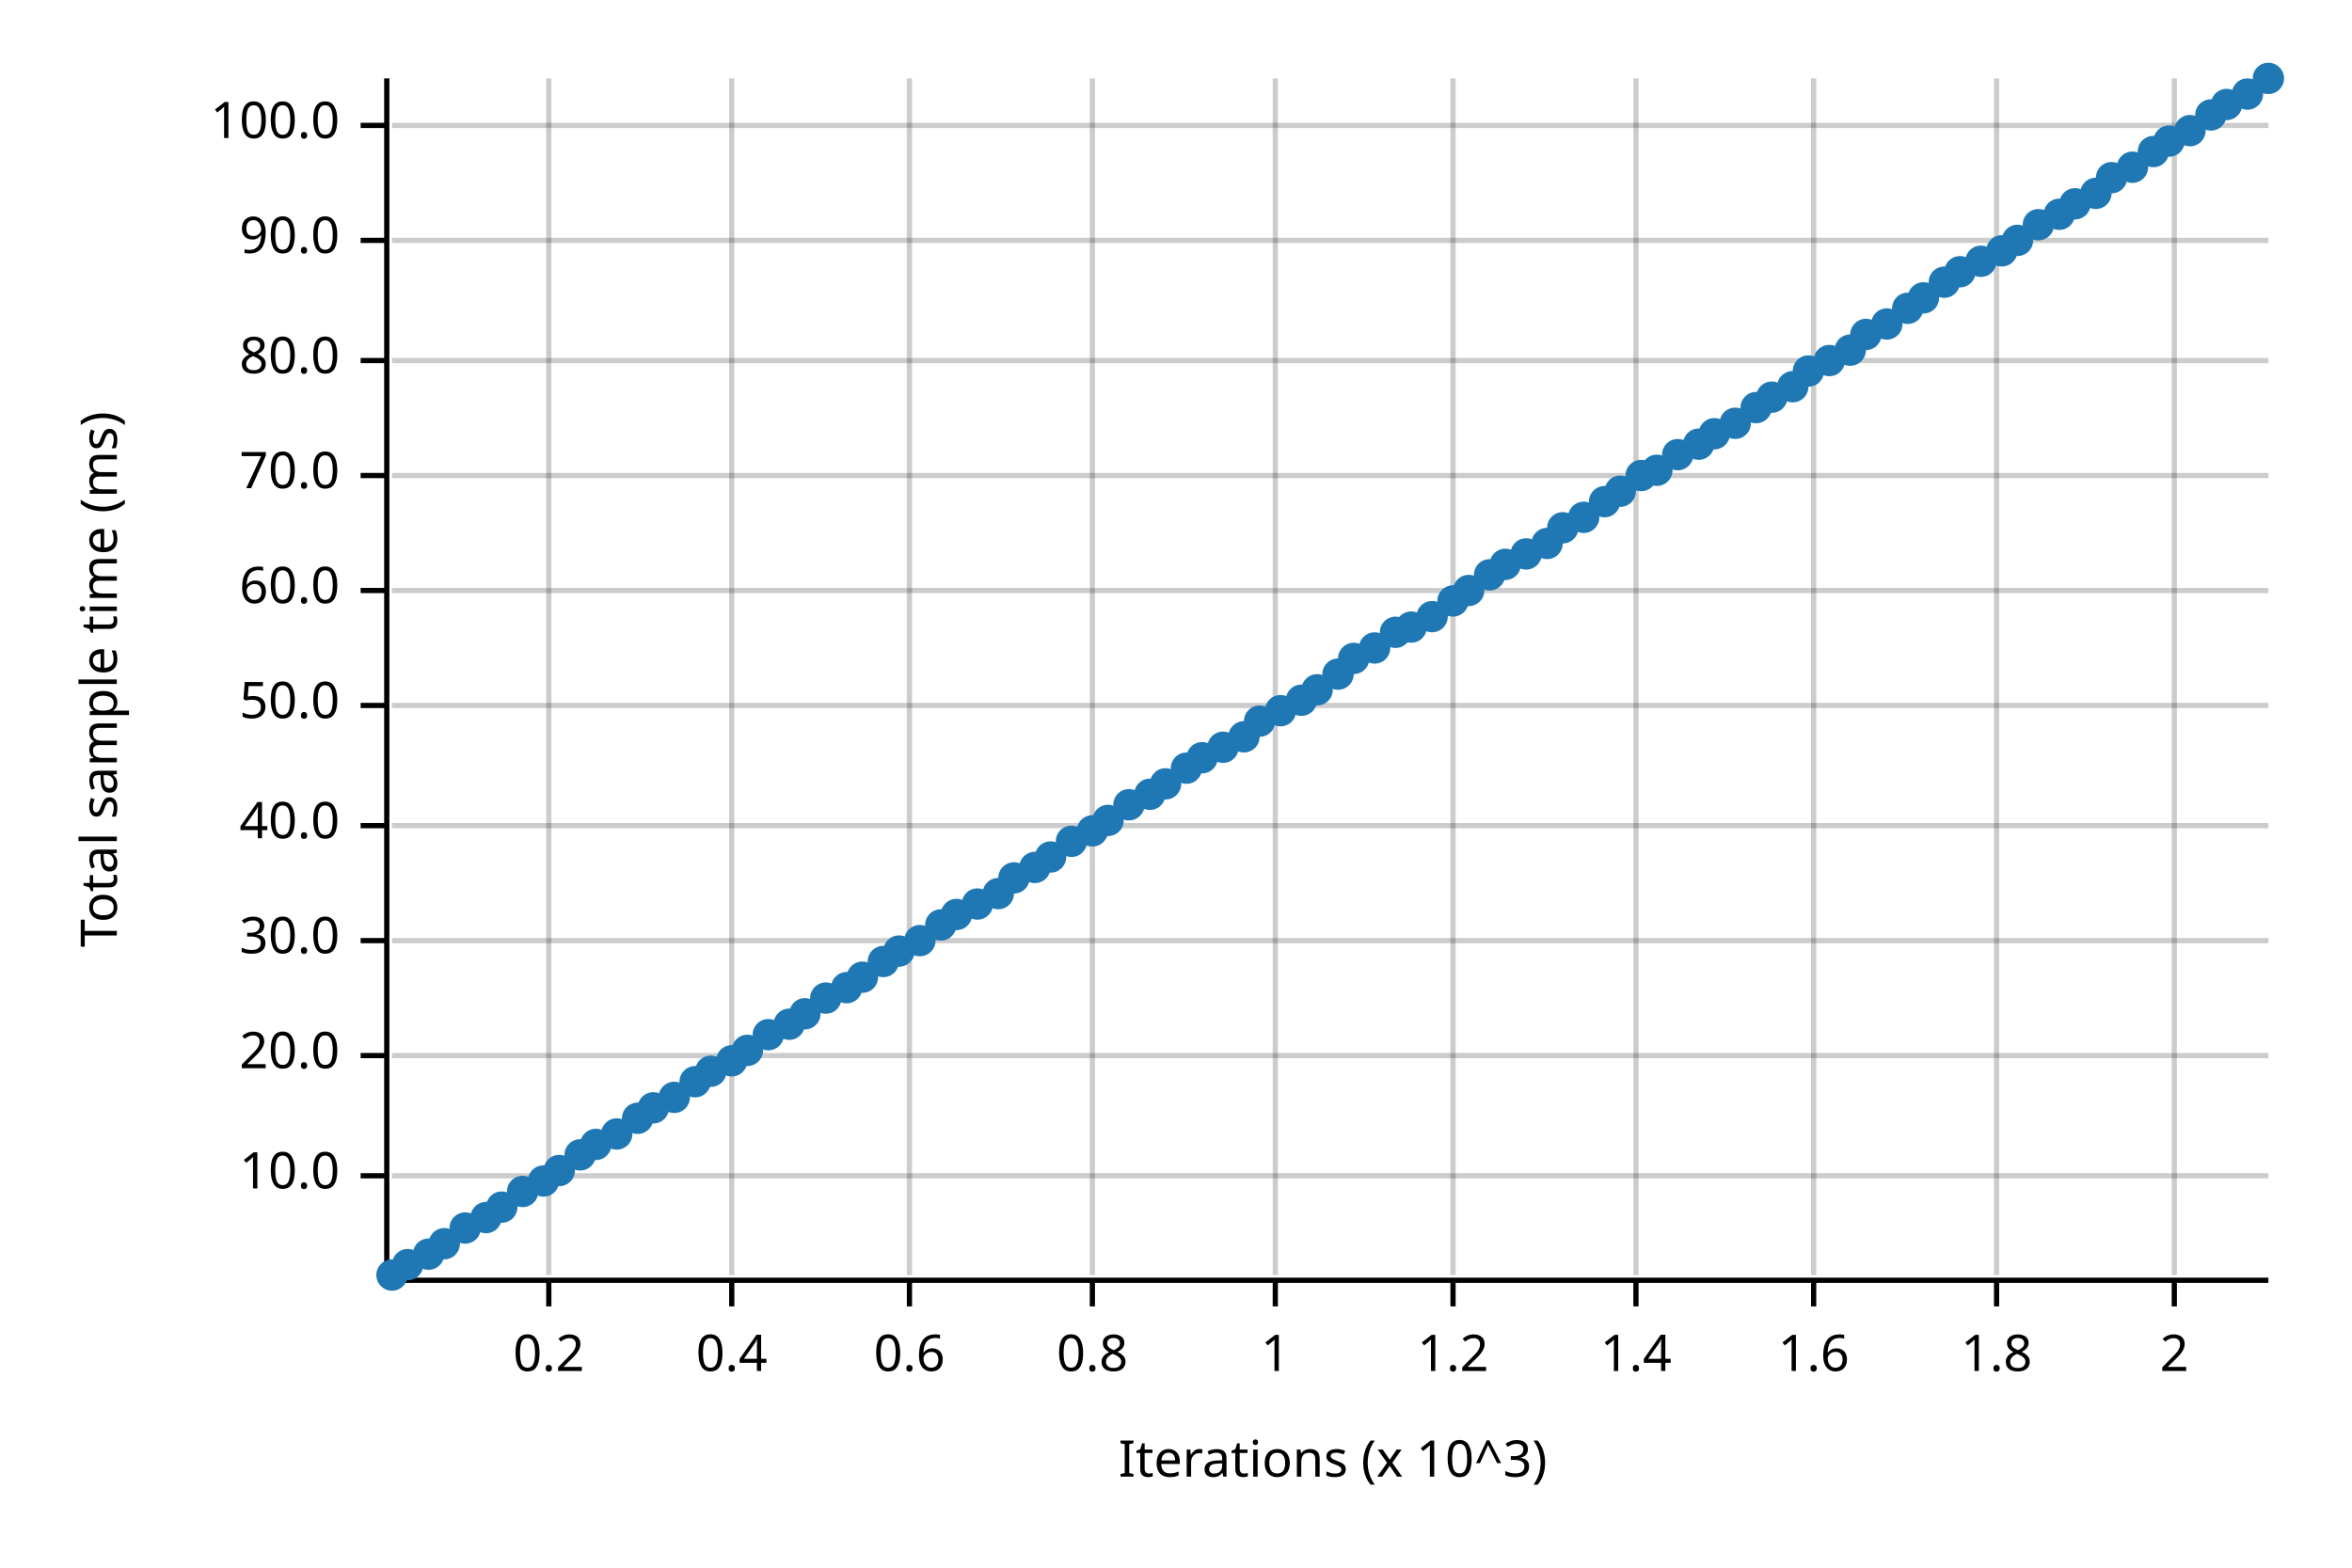
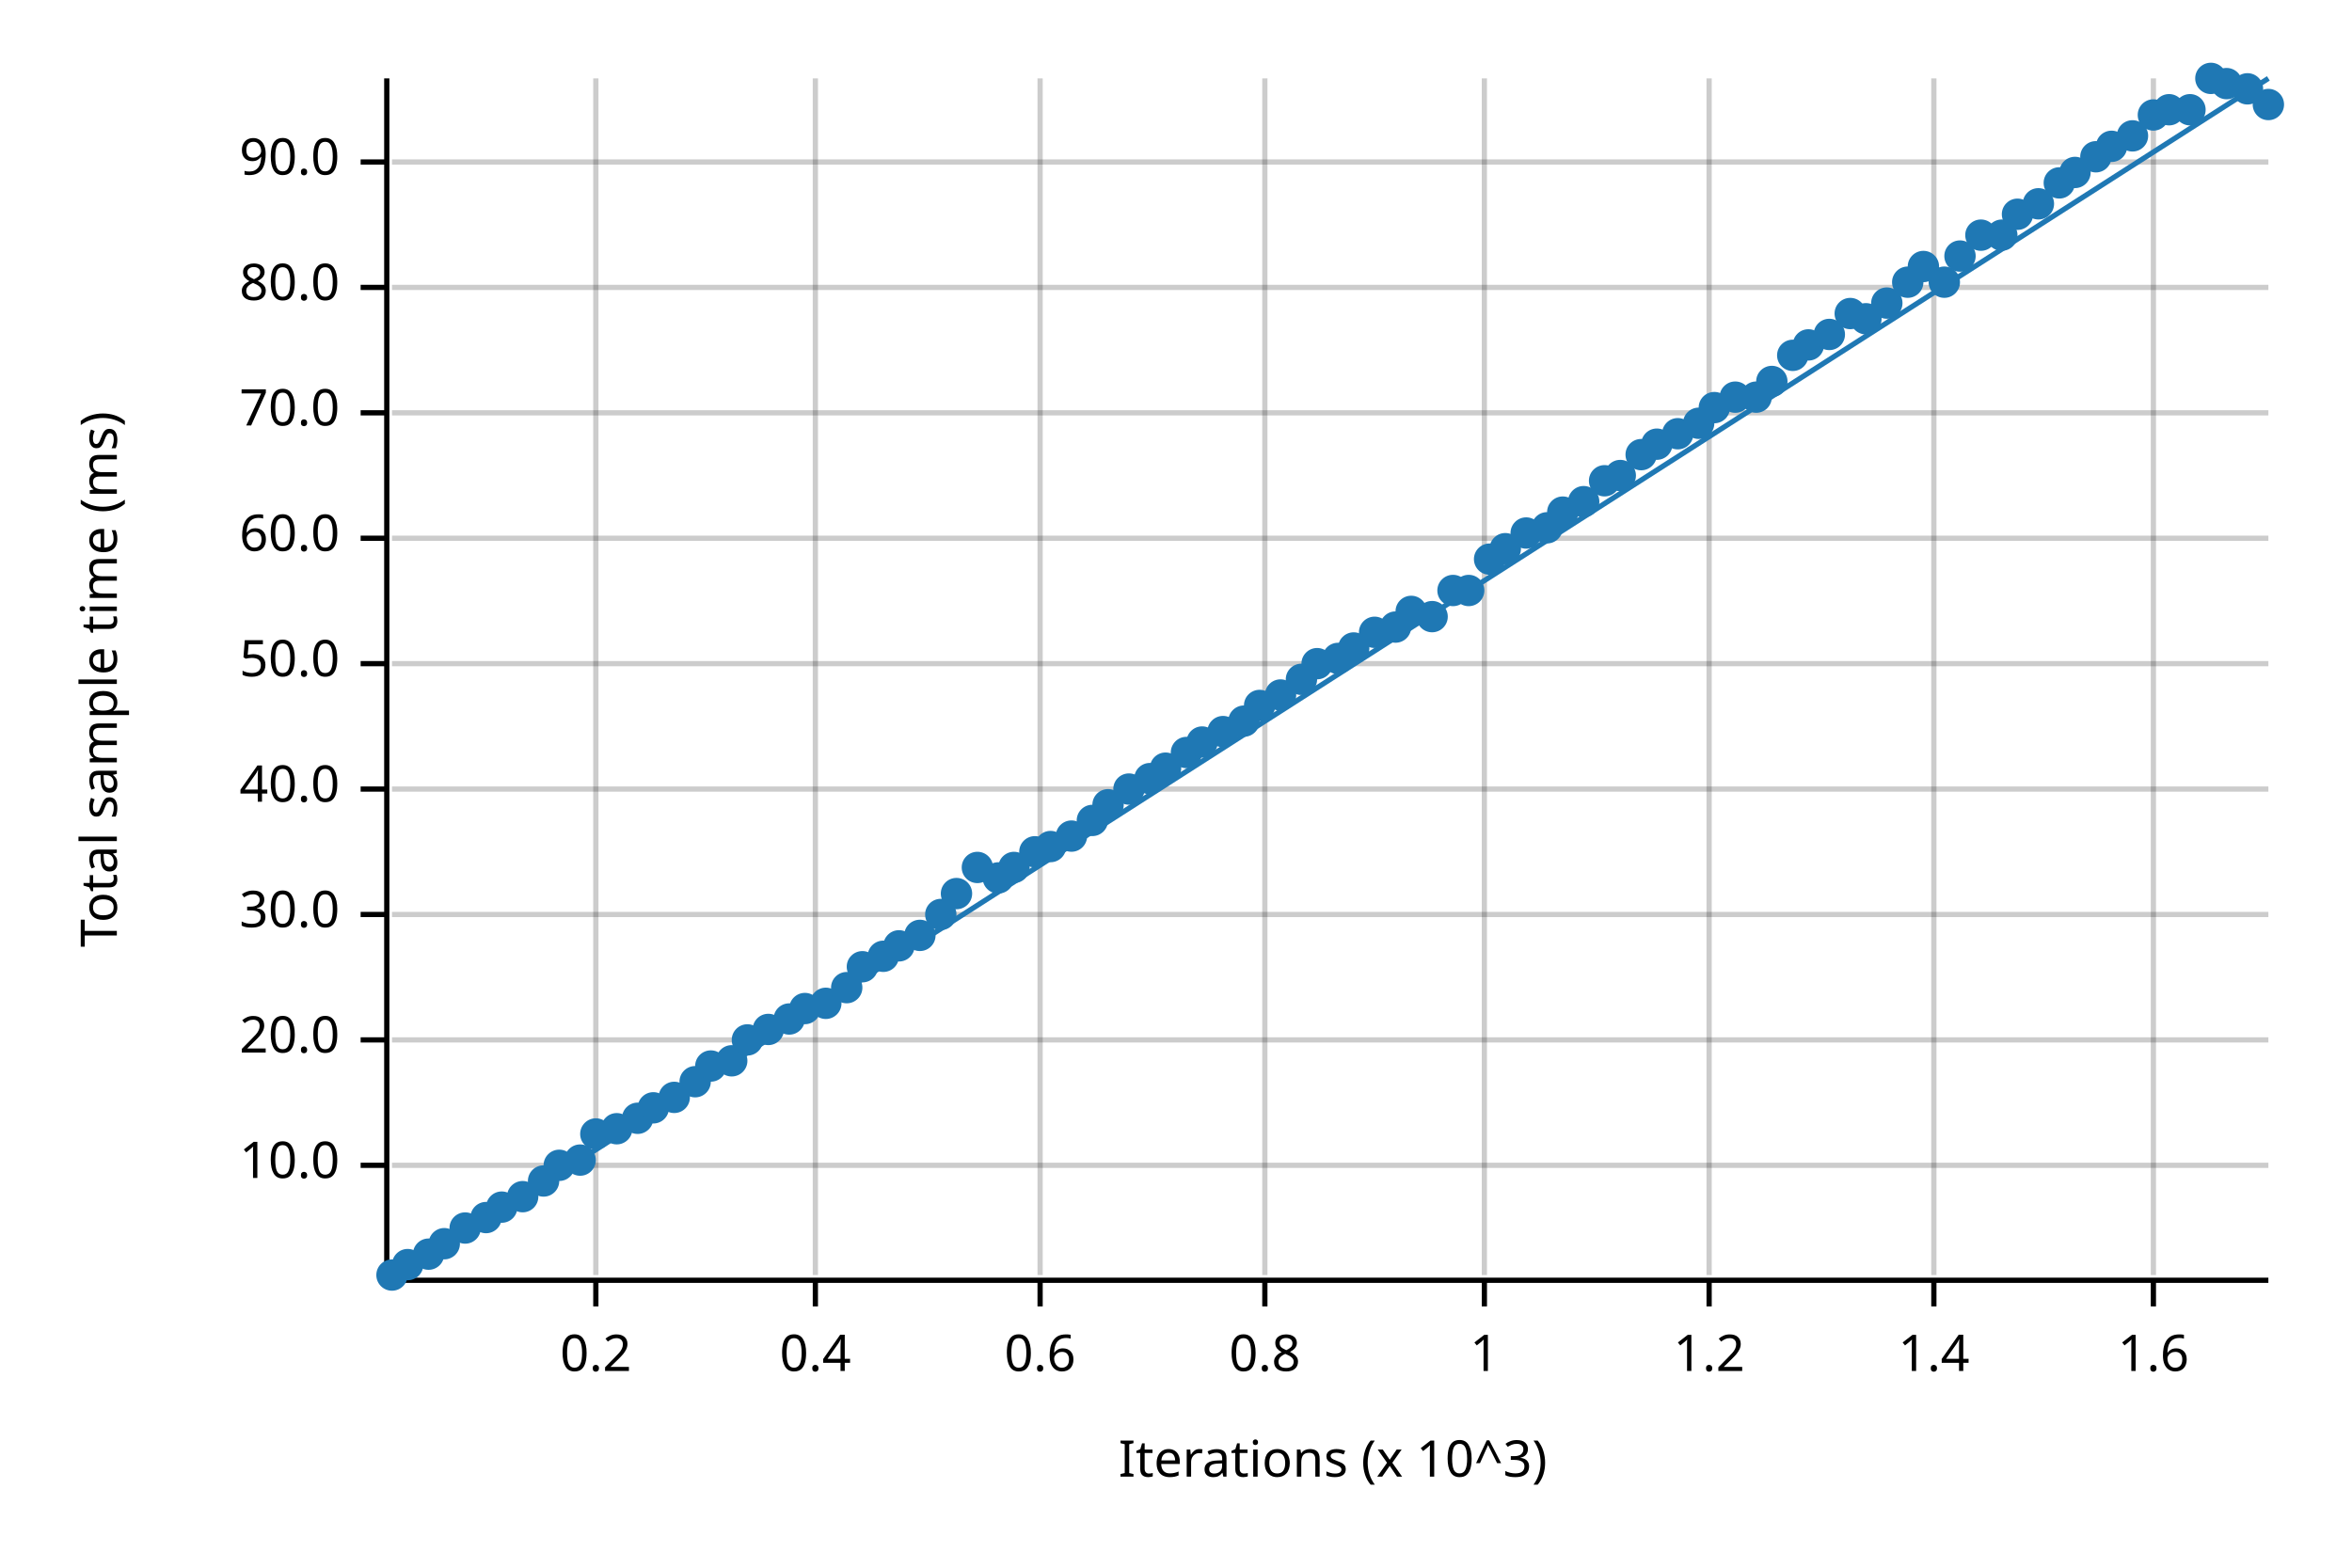
<svg xmlns="http://www.w3.org/2000/svg" width="450" height="300" viewBox="0 0 450 300">
  <text x="15" y="130" dy="0.76em" text-anchor="middle" font-family="sans-serif" font-size="9.677" opacity="1" fill="#000000" transform="rotate(270, 15, 130)">
Total sample time (ms)
</text>
  <text x="255" y="285" dy="-0.5ex" text-anchor="middle" font-family="sans-serif" font-size="9.677" opacity="1" fill="#000000">
Iterations (x 10^3)
</text>
-   <line opacity="0.2" stroke="#000000" stroke-width="1" x1="105" y1="244" x2="105" y2="15" />
-   <line opacity="0.2" stroke="#000000" stroke-width="1" x1="140" y1="244" x2="140" y2="15" />
-   <line opacity="0.2" stroke="#000000" stroke-width="1" x1="174" y1="244" x2="174" y2="15" />
-   <line opacity="0.2" stroke="#000000" stroke-width="1" x1="209" y1="244" x2="209" y2="15" />
-   <line opacity="0.2" stroke="#000000" stroke-width="1" x1="244" y1="244" x2="244" y2="15" />
-   <line opacity="0.2" stroke="#000000" stroke-width="1" x1="278" y1="244" x2="278" y2="15" />
-   <line opacity="0.2" stroke="#000000" stroke-width="1" x1="313" y1="244" x2="313" y2="15" />
-   <line opacity="0.2" stroke="#000000" stroke-width="1" x1="347" y1="244" x2="347" y2="15" />
-   <line opacity="0.2" stroke="#000000" stroke-width="1" x1="382" y1="244" x2="382" y2="15" />
-   <line opacity="0.2" stroke="#000000" stroke-width="1" x1="416" y1="244" x2="416" y2="15" />
-   <line opacity="0.2" stroke="#000000" stroke-width="1" x1="75" y1="225" x2="434" y2="225" />
-   <line opacity="0.2" stroke="#000000" stroke-width="1" x1="75" y1="202" x2="434" y2="202" />
-   <line opacity="0.2" stroke="#000000" stroke-width="1" x1="75" y1="180" x2="434" y2="180" />
-   <line opacity="0.2" stroke="#000000" stroke-width="1" x1="75" y1="158" x2="434" y2="158" />
-   <line opacity="0.2" stroke="#000000" stroke-width="1" x1="75" y1="135" x2="434" y2="135" />
-   <line opacity="0.2" stroke="#000000" stroke-width="1" x1="75" y1="113" x2="434" y2="113" />
-   <line opacity="0.2" stroke="#000000" stroke-width="1" x1="75" y1="91" x2="434" y2="91" />
-   <line opacity="0.2" stroke="#000000" stroke-width="1" x1="75" y1="69" x2="434" y2="69" />
-   <line opacity="0.2" stroke="#000000" stroke-width="1" x1="75" y1="46" x2="434" y2="46" />
-   <line opacity="0.2" stroke="#000000" stroke-width="1" x1="75" y1="24" x2="434" y2="24" />
+   <line opacity="0.2" stroke="#000000" stroke-width="1" x1="114" y1="244" x2="114" y2="15" />
+   <line opacity="0.2" stroke="#000000" stroke-width="1" x1="156" y1="244" x2="156" y2="15" />
+   <line opacity="0.2" stroke="#000000" stroke-width="1" x1="199" y1="244" x2="199" y2="15" />
+   <line opacity="0.2" stroke="#000000" stroke-width="1" x1="242" y1="244" x2="242" y2="15" />
+   <line opacity="0.2" stroke="#000000" stroke-width="1" x1="284" y1="244" x2="284" y2="15" />
+   <line opacity="0.2" stroke="#000000" stroke-width="1" x1="327" y1="244" x2="327" y2="15" />
+   <line opacity="0.2" stroke="#000000" stroke-width="1" x1="370" y1="244" x2="370" y2="15" />
+   <line opacity="0.2" stroke="#000000" stroke-width="1" x1="412" y1="244" x2="412" y2="15" />
+   <line opacity="0.2" stroke="#000000" stroke-width="1" x1="75" y1="223" x2="434" y2="223" />
+   <line opacity="0.2" stroke="#000000" stroke-width="1" x1="75" y1="199" x2="434" y2="199" />
+   <line opacity="0.2" stroke="#000000" stroke-width="1" x1="75" y1="175" x2="434" y2="175" />
+   <line opacity="0.2" stroke="#000000" stroke-width="1" x1="75" y1="151" x2="434" y2="151" />
+   <line opacity="0.2" stroke="#000000" stroke-width="1" x1="75" y1="127" x2="434" y2="127" />
+   <line opacity="0.2" stroke="#000000" stroke-width="1" x1="75" y1="103" x2="434" y2="103" />
+   <line opacity="0.2" stroke="#000000" stroke-width="1" x1="75" y1="79" x2="434" y2="79" />
+   <line opacity="0.2" stroke="#000000" stroke-width="1" x1="75" y1="55" x2="434" y2="55" />
+   <line opacity="0.2" stroke="#000000" stroke-width="1" x1="75" y1="31" x2="434" y2="31" />
  <polyline fill="none" opacity="1" stroke="#000000" stroke-width="1" points="74,15 74,244 " />
-   <text x="65" y="225" dy="0.5ex" text-anchor="end" font-family="sans-serif" font-size="9.677" opacity="1" fill="#000000">
+   <text x="65" y="223" dy="0.5ex" text-anchor="end" font-family="sans-serif" font-size="9.677" opacity="1" fill="#000000">
10.0
</text>
-   <polyline fill="none" opacity="1" stroke="#000000" stroke-width="1" points="69,225 74,225 " />
-   <text x="65" y="202" dy="0.5ex" text-anchor="end" font-family="sans-serif" font-size="9.677" opacity="1" fill="#000000">
+   <polyline fill="none" opacity="1" stroke="#000000" stroke-width="1" points="69,223 74,223 " />
+   <text x="65" y="199" dy="0.5ex" text-anchor="end" font-family="sans-serif" font-size="9.677" opacity="1" fill="#000000">
20.0
</text>
-   <polyline fill="none" opacity="1" stroke="#000000" stroke-width="1" points="69,202 74,202 " />
-   <text x="65" y="180" dy="0.5ex" text-anchor="end" font-family="sans-serif" font-size="9.677" opacity="1" fill="#000000">
+   <polyline fill="none" opacity="1" stroke="#000000" stroke-width="1" points="69,199 74,199 " />
+   <text x="65" y="175" dy="0.5ex" text-anchor="end" font-family="sans-serif" font-size="9.677" opacity="1" fill="#000000">
30.0
</text>
-   <polyline fill="none" opacity="1" stroke="#000000" stroke-width="1" points="69,180 74,180 " />
-   <text x="65" y="158" dy="0.5ex" text-anchor="end" font-family="sans-serif" font-size="9.677" opacity="1" fill="#000000">
+   <polyline fill="none" opacity="1" stroke="#000000" stroke-width="1" points="69,175 74,175 " />
+   <text x="65" y="151" dy="0.5ex" text-anchor="end" font-family="sans-serif" font-size="9.677" opacity="1" fill="#000000">
40.0
</text>
-   <polyline fill="none" opacity="1" stroke="#000000" stroke-width="1" points="69,158 74,158 " />
-   <text x="65" y="135" dy="0.5ex" text-anchor="end" font-family="sans-serif" font-size="9.677" opacity="1" fill="#000000">
+   <polyline fill="none" opacity="1" stroke="#000000" stroke-width="1" points="69,151 74,151 " />
+   <text x="65" y="127" dy="0.5ex" text-anchor="end" font-family="sans-serif" font-size="9.677" opacity="1" fill="#000000">
50.0
</text>
-   <polyline fill="none" opacity="1" stroke="#000000" stroke-width="1" points="69,135 74,135 " />
-   <text x="65" y="113" dy="0.5ex" text-anchor="end" font-family="sans-serif" font-size="9.677" opacity="1" fill="#000000">
+   <polyline fill="none" opacity="1" stroke="#000000" stroke-width="1" points="69,127 74,127 " />
+   <text x="65" y="103" dy="0.5ex" text-anchor="end" font-family="sans-serif" font-size="9.677" opacity="1" fill="#000000">
60.0
</text>
-   <polyline fill="none" opacity="1" stroke="#000000" stroke-width="1" points="69,113 74,113 " />
-   <text x="65" y="91" dy="0.5ex" text-anchor="end" font-family="sans-serif" font-size="9.677" opacity="1" fill="#000000">
+   <polyline fill="none" opacity="1" stroke="#000000" stroke-width="1" points="69,103 74,103 " />
+   <text x="65" y="79" dy="0.5ex" text-anchor="end" font-family="sans-serif" font-size="9.677" opacity="1" fill="#000000">
70.0
</text>
-   <polyline fill="none" opacity="1" stroke="#000000" stroke-width="1" points="69,91 74,91 " />
-   <text x="65" y="69" dy="0.5ex" text-anchor="end" font-family="sans-serif" font-size="9.677" opacity="1" fill="#000000">
+   <polyline fill="none" opacity="1" stroke="#000000" stroke-width="1" points="69,79 74,79 " />
+   <text x="65" y="55" dy="0.5ex" text-anchor="end" font-family="sans-serif" font-size="9.677" opacity="1" fill="#000000">
80.0
</text>
-   <polyline fill="none" opacity="1" stroke="#000000" stroke-width="1" points="69,69 74,69 " />
-   <text x="65" y="46" dy="0.5ex" text-anchor="end" font-family="sans-serif" font-size="9.677" opacity="1" fill="#000000">
+   <polyline fill="none" opacity="1" stroke="#000000" stroke-width="1" points="69,55 74,55 " />
+   <text x="65" y="31" dy="0.5ex" text-anchor="end" font-family="sans-serif" font-size="9.677" opacity="1" fill="#000000">
90.0
</text>
-   <polyline fill="none" opacity="1" stroke="#000000" stroke-width="1" points="69,46 74,46 " />
-   <text x="65" y="24" dy="0.5ex" text-anchor="end" font-family="sans-serif" font-size="9.677" opacity="1" fill="#000000">
- 100.0
- </text>
-   <polyline fill="none" opacity="1" stroke="#000000" stroke-width="1" points="69,24 74,24 " />
+   <polyline fill="none" opacity="1" stroke="#000000" stroke-width="1" points="69,31 74,31 " />
  <polyline fill="none" opacity="1" stroke="#000000" stroke-width="1" points="75,245 434,245 " />
-   <text x="105" y="255" dy="0.76em" text-anchor="middle" font-family="sans-serif" font-size="9.677" opacity="1" fill="#000000">
+   <text x="114" y="255" dy="0.76em" text-anchor="middle" font-family="sans-serif" font-size="9.677" opacity="1" fill="#000000">
0.2
</text>
-   <polyline fill="none" opacity="1" stroke="#000000" stroke-width="1" points="105,245 105,250 " />
-   <text x="140" y="255" dy="0.76em" text-anchor="middle" font-family="sans-serif" font-size="9.677" opacity="1" fill="#000000">
+   <polyline fill="none" opacity="1" stroke="#000000" stroke-width="1" points="114,245 114,250 " />
+   <text x="156" y="255" dy="0.76em" text-anchor="middle" font-family="sans-serif" font-size="9.677" opacity="1" fill="#000000">
0.4
</text>
-   <polyline fill="none" opacity="1" stroke="#000000" stroke-width="1" points="140,245 140,250 " />
-   <text x="174" y="255" dy="0.76em" text-anchor="middle" font-family="sans-serif" font-size="9.677" opacity="1" fill="#000000">
+   <polyline fill="none" opacity="1" stroke="#000000" stroke-width="1" points="156,245 156,250 " />
+   <text x="199" y="255" dy="0.76em" text-anchor="middle" font-family="sans-serif" font-size="9.677" opacity="1" fill="#000000">
0.6
</text>
-   <polyline fill="none" opacity="1" stroke="#000000" stroke-width="1" points="174,245 174,250 " />
-   <text x="209" y="255" dy="0.76em" text-anchor="middle" font-family="sans-serif" font-size="9.677" opacity="1" fill="#000000">
+   <polyline fill="none" opacity="1" stroke="#000000" stroke-width="1" points="199,245 199,250 " />
+   <text x="242" y="255" dy="0.76em" text-anchor="middle" font-family="sans-serif" font-size="9.677" opacity="1" fill="#000000">
0.8
</text>
-   <polyline fill="none" opacity="1" stroke="#000000" stroke-width="1" points="209,245 209,250 " />
-   <text x="244" y="255" dy="0.76em" text-anchor="middle" font-family="sans-serif" font-size="9.677" opacity="1" fill="#000000">
+   <polyline fill="none" opacity="1" stroke="#000000" stroke-width="1" points="242,245 242,250 " />
+   <text x="284" y="255" dy="0.76em" text-anchor="middle" font-family="sans-serif" font-size="9.677" opacity="1" fill="#000000">
1
</text>
-   <polyline fill="none" opacity="1" stroke="#000000" stroke-width="1" points="244,245 244,250 " />
-   <text x="278" y="255" dy="0.76em" text-anchor="middle" font-family="sans-serif" font-size="9.677" opacity="1" fill="#000000">
+   <polyline fill="none" opacity="1" stroke="#000000" stroke-width="1" points="284,245 284,250 " />
+   <text x="327" y="255" dy="0.76em" text-anchor="middle" font-family="sans-serif" font-size="9.677" opacity="1" fill="#000000">
1.2
</text>
-   <polyline fill="none" opacity="1" stroke="#000000" stroke-width="1" points="278,245 278,250 " />
-   <text x="313" y="255" dy="0.76em" text-anchor="middle" font-family="sans-serif" font-size="9.677" opacity="1" fill="#000000">
+   <polyline fill="none" opacity="1" stroke="#000000" stroke-width="1" points="327,245 327,250 " />
+   <text x="370" y="255" dy="0.76em" text-anchor="middle" font-family="sans-serif" font-size="9.677" opacity="1" fill="#000000">
1.4
</text>
-   <polyline fill="none" opacity="1" stroke="#000000" stroke-width="1" points="313,245 313,250 " />
-   <text x="347" y="255" dy="0.76em" text-anchor="middle" font-family="sans-serif" font-size="9.677" opacity="1" fill="#000000">
+   <polyline fill="none" opacity="1" stroke="#000000" stroke-width="1" points="370,245 370,250 " />
+   <text x="412" y="255" dy="0.76em" text-anchor="middle" font-family="sans-serif" font-size="9.677" opacity="1" fill="#000000">
1.6
</text>
-   <polyline fill="none" opacity="1" stroke="#000000" stroke-width="1" points="347,245 347,250 " />
-   <text x="382" y="255" dy="0.76em" text-anchor="middle" font-family="sans-serif" font-size="9.677" opacity="1" fill="#000000">
- 1.8
- </text>
-   <polyline fill="none" opacity="1" stroke="#000000" stroke-width="1" points="382,245 382,250 " />
-   <text x="416" y="255" dy="0.76em" text-anchor="middle" font-family="sans-serif" font-size="9.677" opacity="1" fill="#000000">
- 2
- </text>
-   <polyline fill="none" opacity="1" stroke="#000000" stroke-width="1" points="416,245 416,250 " />
+   <polyline fill="none" opacity="1" stroke="#000000" stroke-width="1" points="412,245 412,250 " />
  <circle cx="75" cy="244" r="3" opacity="1" fill="#1F78B4" stroke="none" stroke-width="1" />
  <circle cx="78" cy="242" r="3" opacity="1" fill="#1F78B4" stroke="none" stroke-width="1" />
  <circle cx="82" cy="240" r="3" opacity="1" fill="#1F78B4" stroke="none" stroke-width="1" />
  <circle cx="85" cy="238" r="3" opacity="1" fill="#1F78B4" stroke="none" stroke-width="1" />
  <circle cx="89" cy="235" r="3" opacity="1" fill="#1F78B4" stroke="none" stroke-width="1" />
  <circle cx="93" cy="233" r="3" opacity="1" fill="#1F78B4" stroke="none" stroke-width="1" />
  <circle cx="96" cy="231" r="3" opacity="1" fill="#1F78B4" stroke="none" stroke-width="1" />
-   <circle cx="100" cy="228" r="3" opacity="1" fill="#1F78B4" stroke="none" stroke-width="1" />
+   <circle cx="100" cy="229" r="3" opacity="1" fill="#1F78B4" stroke="none" stroke-width="1" />
  <circle cx="104" cy="226" r="3" opacity="1" fill="#1F78B4" stroke="none" stroke-width="1" />
-   <circle cx="107" cy="224" r="3" opacity="1" fill="#1F78B4" stroke="none" stroke-width="1" />
-   <circle cx="111" cy="221" r="3" opacity="1" fill="#1F78B4" stroke="none" stroke-width="1" />
-   <circle cx="114" cy="219" r="3" opacity="1" fill="#1F78B4" stroke="none" stroke-width="1" />
-   <circle cx="118" cy="217" r="3" opacity="1" fill="#1F78B4" stroke="none" stroke-width="1" />
+   <circle cx="107" cy="223" r="3" opacity="1" fill="#1F78B4" stroke="none" stroke-width="1" />
+   <circle cx="111" cy="222" r="3" opacity="1" fill="#1F78B4" stroke="none" stroke-width="1" />
+   <circle cx="114" cy="217" r="3" opacity="1" fill="#1F78B4" stroke="none" stroke-width="1" />
+   <circle cx="118" cy="216" r="3" opacity="1" fill="#1F78B4" stroke="none" stroke-width="1" />
  <circle cx="122" cy="214" r="3" opacity="1" fill="#1F78B4" stroke="none" stroke-width="1" />
  <circle cx="125" cy="212" r="3" opacity="1" fill="#1F78B4" stroke="none" stroke-width="1" />
  <circle cx="129" cy="210" r="3" opacity="1" fill="#1F78B4" stroke="none" stroke-width="1" />
  <circle cx="133" cy="207" r="3" opacity="1" fill="#1F78B4" stroke="none" stroke-width="1" />
-   <circle cx="136" cy="205" r="3" opacity="1" fill="#1F78B4" stroke="none" stroke-width="1" />
+   <circle cx="136" cy="204" r="3" opacity="1" fill="#1F78B4" stroke="none" stroke-width="1" />
  <circle cx="140" cy="203" r="3" opacity="1" fill="#1F78B4" stroke="none" stroke-width="1" />
-   <circle cx="143" cy="201" r="3" opacity="1" fill="#1F78B4" stroke="none" stroke-width="1" />
-   <circle cx="147" cy="198" r="3" opacity="1" fill="#1F78B4" stroke="none" stroke-width="1" />
-   <circle cx="151" cy="196" r="3" opacity="1" fill="#1F78B4" stroke="none" stroke-width="1" />
-   <circle cx="154" cy="194" r="3" opacity="1" fill="#1F78B4" stroke="none" stroke-width="1" />
-   <circle cx="158" cy="191" r="3" opacity="1" fill="#1F78B4" stroke="none" stroke-width="1" />
+   <circle cx="143" cy="199" r="3" opacity="1" fill="#1F78B4" stroke="none" stroke-width="1" />
+   <circle cx="147" cy="197" r="3" opacity="1" fill="#1F78B4" stroke="none" stroke-width="1" />
+   <circle cx="151" cy="195" r="3" opacity="1" fill="#1F78B4" stroke="none" stroke-width="1" />
+   <circle cx="154" cy="193" r="3" opacity="1" fill="#1F78B4" stroke="none" stroke-width="1" />
+   <circle cx="158" cy="192" r="3" opacity="1" fill="#1F78B4" stroke="none" stroke-width="1" />
  <circle cx="162" cy="189" r="3" opacity="1" fill="#1F78B4" stroke="none" stroke-width="1" />
-   <circle cx="165" cy="187" r="3" opacity="1" fill="#1F78B4" stroke="none" stroke-width="1" />
-   <circle cx="169" cy="184" r="3" opacity="1" fill="#1F78B4" stroke="none" stroke-width="1" />
-   <circle cx="172" cy="182" r="3" opacity="1" fill="#1F78B4" stroke="none" stroke-width="1" />
-   <circle cx="176" cy="180" r="3" opacity="1" fill="#1F78B4" stroke="none" stroke-width="1" />
-   <circle cx="180" cy="177" r="3" opacity="1" fill="#1F78B4" stroke="none" stroke-width="1" />
-   <circle cx="183" cy="175" r="3" opacity="1" fill="#1F78B4" stroke="none" stroke-width="1" />
-   <circle cx="187" cy="173" r="3" opacity="1" fill="#1F78B4" stroke="none" stroke-width="1" />
-   <circle cx="191" cy="171" r="3" opacity="1" fill="#1F78B4" stroke="none" stroke-width="1" />
-   <circle cx="194" cy="168" r="3" opacity="1" fill="#1F78B4" stroke="none" stroke-width="1" />
-   <circle cx="198" cy="166" r="3" opacity="1" fill="#1F78B4" stroke="none" stroke-width="1" />
-   <circle cx="201" cy="164" r="3" opacity="1" fill="#1F78B4" stroke="none" stroke-width="1" />
-   <circle cx="205" cy="161" r="3" opacity="1" fill="#1F78B4" stroke="none" stroke-width="1" />
-   <circle cx="209" cy="159" r="3" opacity="1" fill="#1F78B4" stroke="none" stroke-width="1" />
-   <circle cx="212" cy="157" r="3" opacity="1" fill="#1F78B4" stroke="none" stroke-width="1" />
-   <circle cx="216" cy="154" r="3" opacity="1" fill="#1F78B4" stroke="none" stroke-width="1" />
-   <circle cx="220" cy="152" r="3" opacity="1" fill="#1F78B4" stroke="none" stroke-width="1" />
-   <circle cx="223" cy="150" r="3" opacity="1" fill="#1F78B4" stroke="none" stroke-width="1" />
-   <circle cx="227" cy="147" r="3" opacity="1" fill="#1F78B4" stroke="none" stroke-width="1" />
-   <circle cx="230" cy="145" r="3" opacity="1" fill="#1F78B4" stroke="none" stroke-width="1" />
-   <circle cx="234" cy="143" r="3" opacity="1" fill="#1F78B4" stroke="none" stroke-width="1" />
-   <circle cx="238" cy="141" r="3" opacity="1" fill="#1F78B4" stroke="none" stroke-width="1" />
-   <circle cx="241" cy="138" r="3" opacity="1" fill="#1F78B4" stroke="none" stroke-width="1" />
-   <circle cx="245" cy="136" r="3" opacity="1" fill="#1F78B4" stroke="none" stroke-width="1" />
-   <circle cx="249" cy="134" r="3" opacity="1" fill="#1F78B4" stroke="none" stroke-width="1" />
-   <circle cx="252" cy="132" r="3" opacity="1" fill="#1F78B4" stroke="none" stroke-width="1" />
-   <circle cx="256" cy="129" r="3" opacity="1" fill="#1F78B4" stroke="none" stroke-width="1" />
-   <circle cx="259" cy="126" r="3" opacity="1" fill="#1F78B4" stroke="none" stroke-width="1" />
-   <circle cx="263" cy="124" r="3" opacity="1" fill="#1F78B4" stroke="none" stroke-width="1" />
-   <circle cx="267" cy="121" r="3" opacity="1" fill="#1F78B4" stroke="none" stroke-width="1" />
-   <circle cx="270" cy="120" r="3" opacity="1" fill="#1F78B4" stroke="none" stroke-width="1" />
+   <circle cx="165" cy="185" r="3" opacity="1" fill="#1F78B4" stroke="none" stroke-width="1" />
+   <circle cx="169" cy="183" r="3" opacity="1" fill="#1F78B4" stroke="none" stroke-width="1" />
+   <circle cx="172" cy="181" r="3" opacity="1" fill="#1F78B4" stroke="none" stroke-width="1" />
+   <circle cx="176" cy="179" r="3" opacity="1" fill="#1F78B4" stroke="none" stroke-width="1" />
+   <circle cx="180" cy="175" r="3" opacity="1" fill="#1F78B4" stroke="none" stroke-width="1" />
+   <circle cx="183" cy="171" r="3" opacity="1" fill="#1F78B4" stroke="none" stroke-width="1" />
+   <circle cx="187" cy="166" r="3" opacity="1" fill="#1F78B4" stroke="none" stroke-width="1" />
+   <circle cx="191" cy="168" r="3" opacity="1" fill="#1F78B4" stroke="none" stroke-width="1" />
+   <circle cx="194" cy="166" r="3" opacity="1" fill="#1F78B4" stroke="none" stroke-width="1" />
+   <circle cx="198" cy="163" r="3" opacity="1" fill="#1F78B4" stroke="none" stroke-width="1" />
+   <circle cx="201" cy="162" r="3" opacity="1" fill="#1F78B4" stroke="none" stroke-width="1" />
+   <circle cx="205" cy="160" r="3" opacity="1" fill="#1F78B4" stroke="none" stroke-width="1" />
+   <circle cx="209" cy="157" r="3" opacity="1" fill="#1F78B4" stroke="none" stroke-width="1" />
+   <circle cx="212" cy="154" r="3" opacity="1" fill="#1F78B4" stroke="none" stroke-width="1" />
+   <circle cx="216" cy="151" r="3" opacity="1" fill="#1F78B4" stroke="none" stroke-width="1" />
+   <circle cx="220" cy="149" r="3" opacity="1" fill="#1F78B4" stroke="none" stroke-width="1" />
+   <circle cx="223" cy="147" r="3" opacity="1" fill="#1F78B4" stroke="none" stroke-width="1" />
+   <circle cx="227" cy="144" r="3" opacity="1" fill="#1F78B4" stroke="none" stroke-width="1" />
+   <circle cx="230" cy="142" r="3" opacity="1" fill="#1F78B4" stroke="none" stroke-width="1" />
+   <circle cx="234" cy="140" r="3" opacity="1" fill="#1F78B4" stroke="none" stroke-width="1" />
+   <circle cx="238" cy="138" r="3" opacity="1" fill="#1F78B4" stroke="none" stroke-width="1" />
+   <circle cx="241" cy="135" r="3" opacity="1" fill="#1F78B4" stroke="none" stroke-width="1" />
+   <circle cx="245" cy="133" r="3" opacity="1" fill="#1F78B4" stroke="none" stroke-width="1" />
+   <circle cx="249" cy="130" r="3" opacity="1" fill="#1F78B4" stroke="none" stroke-width="1" />
+   <circle cx="252" cy="127" r="3" opacity="1" fill="#1F78B4" stroke="none" stroke-width="1" />
+   <circle cx="256" cy="126" r="3" opacity="1" fill="#1F78B4" stroke="none" stroke-width="1" />
+   <circle cx="259" cy="124" r="3" opacity="1" fill="#1F78B4" stroke="none" stroke-width="1" />
+   <circle cx="263" cy="121" r="3" opacity="1" fill="#1F78B4" stroke="none" stroke-width="1" />
+   <circle cx="267" cy="120" r="3" opacity="1" fill="#1F78B4" stroke="none" stroke-width="1" />
+   <circle cx="270" cy="117" r="3" opacity="1" fill="#1F78B4" stroke="none" stroke-width="1" />
  <circle cx="274" cy="118" r="3" opacity="1" fill="#1F78B4" stroke="none" stroke-width="1" />
-   <circle cx="278" cy="115" r="3" opacity="1" fill="#1F78B4" stroke="none" stroke-width="1" />
+   <circle cx="278" cy="113" r="3" opacity="1" fill="#1F78B4" stroke="none" stroke-width="1" />
  <circle cx="281" cy="113" r="3" opacity="1" fill="#1F78B4" stroke="none" stroke-width="1" />
-   <circle cx="285" cy="110" r="3" opacity="1" fill="#1F78B4" stroke="none" stroke-width="1" />
-   <circle cx="288" cy="108" r="3" opacity="1" fill="#1F78B4" stroke="none" stroke-width="1" />
-   <circle cx="292" cy="106" r="3" opacity="1" fill="#1F78B4" stroke="none" stroke-width="1" />
-   <circle cx="296" cy="104" r="3" opacity="1" fill="#1F78B4" stroke="none" stroke-width="1" />
-   <circle cx="299" cy="101" r="3" opacity="1" fill="#1F78B4" stroke="none" stroke-width="1" />
-   <circle cx="303" cy="99" r="3" opacity="1" fill="#1F78B4" stroke="none" stroke-width="1" />
-   <circle cx="307" cy="96" r="3" opacity="1" fill="#1F78B4" stroke="none" stroke-width="1" />
-   <circle cx="310" cy="94" r="3" opacity="1" fill="#1F78B4" stroke="none" stroke-width="1" />
-   <circle cx="314" cy="91" r="3" opacity="1" fill="#1F78B4" stroke="none" stroke-width="1" />
-   <circle cx="317" cy="90" r="3" opacity="1" fill="#1F78B4" stroke="none" stroke-width="1" />
-   <circle cx="321" cy="87" r="3" opacity="1" fill="#1F78B4" stroke="none" stroke-width="1" />
-   <circle cx="325" cy="85" r="3" opacity="1" fill="#1F78B4" stroke="none" stroke-width="1" />
-   <circle cx="328" cy="83" r="3" opacity="1" fill="#1F78B4" stroke="none" stroke-width="1" />
-   <circle cx="332" cy="81" r="3" opacity="1" fill="#1F78B4" stroke="none" stroke-width="1" />
-   <circle cx="336" cy="78" r="3" opacity="1" fill="#1F78B4" stroke="none" stroke-width="1" />
-   <circle cx="339" cy="76" r="3" opacity="1" fill="#1F78B4" stroke="none" stroke-width="1" />
-   <circle cx="343" cy="74" r="3" opacity="1" fill="#1F78B4" stroke="none" stroke-width="1" />
-   <circle cx="346" cy="71" r="3" opacity="1" fill="#1F78B4" stroke="none" stroke-width="1" />
-   <circle cx="350" cy="69" r="3" opacity="1" fill="#1F78B4" stroke="none" stroke-width="1" />
-   <circle cx="354" cy="67" r="3" opacity="1" fill="#1F78B4" stroke="none" stroke-width="1" />
-   <circle cx="357" cy="64" r="3" opacity="1" fill="#1F78B4" stroke="none" stroke-width="1" />
-   <circle cx="361" cy="62" r="3" opacity="1" fill="#1F78B4" stroke="none" stroke-width="1" />
-   <circle cx="365" cy="59" r="3" opacity="1" fill="#1F78B4" stroke="none" stroke-width="1" />
-   <circle cx="368" cy="57" r="3" opacity="1" fill="#1F78B4" stroke="none" stroke-width="1" />
+   <circle cx="285" cy="107" r="3" opacity="1" fill="#1F78B4" stroke="none" stroke-width="1" />
+   <circle cx="288" cy="105" r="3" opacity="1" fill="#1F78B4" stroke="none" stroke-width="1" />
+   <circle cx="292" cy="102" r="3" opacity="1" fill="#1F78B4" stroke="none" stroke-width="1" />
+   <circle cx="296" cy="101" r="3" opacity="1" fill="#1F78B4" stroke="none" stroke-width="1" />
+   <circle cx="299" cy="98" r="3" opacity="1" fill="#1F78B4" stroke="none" stroke-width="1" />
+   <circle cx="303" cy="96" r="3" opacity="1" fill="#1F78B4" stroke="none" stroke-width="1" />
+   <circle cx="307" cy="92" r="3" opacity="1" fill="#1F78B4" stroke="none" stroke-width="1" />
+   <circle cx="310" cy="91" r="3" opacity="1" fill="#1F78B4" stroke="none" stroke-width="1" />
+   <circle cx="314" cy="87" r="3" opacity="1" fill="#1F78B4" stroke="none" stroke-width="1" />
+   <circle cx="317" cy="85" r="3" opacity="1" fill="#1F78B4" stroke="none" stroke-width="1" />
+   <circle cx="321" cy="83" r="3" opacity="1" fill="#1F78B4" stroke="none" stroke-width="1" />
+   <circle cx="325" cy="81" r="3" opacity="1" fill="#1F78B4" stroke="none" stroke-width="1" />
+   <circle cx="328" cy="78" r="3" opacity="1" fill="#1F78B4" stroke="none" stroke-width="1" />
+   <circle cx="332" cy="76" r="3" opacity="1" fill="#1F78B4" stroke="none" stroke-width="1" />
+   <circle cx="336" cy="76" r="3" opacity="1" fill="#1F78B4" stroke="none" stroke-width="1" />
+   <circle cx="339" cy="73" r="3" opacity="1" fill="#1F78B4" stroke="none" stroke-width="1" />
+   <circle cx="343" cy="68" r="3" opacity="1" fill="#1F78B4" stroke="none" stroke-width="1" />
+   <circle cx="346" cy="66" r="3" opacity="1" fill="#1F78B4" stroke="none" stroke-width="1" />
+   <circle cx="350" cy="64" r="3" opacity="1" fill="#1F78B4" stroke="none" stroke-width="1" />
+   <circle cx="354" cy="60" r="3" opacity="1" fill="#1F78B4" stroke="none" stroke-width="1" />
+   <circle cx="357" cy="61" r="3" opacity="1" fill="#1F78B4" stroke="none" stroke-width="1" />
+   <circle cx="361" cy="58" r="3" opacity="1" fill="#1F78B4" stroke="none" stroke-width="1" />
+   <circle cx="365" cy="54" r="3" opacity="1" fill="#1F78B4" stroke="none" stroke-width="1" />
+   <circle cx="368" cy="51" r="3" opacity="1" fill="#1F78B4" stroke="none" stroke-width="1" />
  <circle cx="372" cy="54" r="3" opacity="1" fill="#1F78B4" stroke="none" stroke-width="1" />
-   <circle cx="375" cy="52" r="3" opacity="1" fill="#1F78B4" stroke="none" stroke-width="1" />
-   <circle cx="379" cy="50" r="3" opacity="1" fill="#1F78B4" stroke="none" stroke-width="1" />
-   <circle cx="383" cy="48" r="3" opacity="1" fill="#1F78B4" stroke="none" stroke-width="1" />
-   <circle cx="386" cy="46" r="3" opacity="1" fill="#1F78B4" stroke="none" stroke-width="1" />
-   <circle cx="390" cy="43" r="3" opacity="1" fill="#1F78B4" stroke="none" stroke-width="1" />
-   <circle cx="394" cy="41" r="3" opacity="1" fill="#1F78B4" stroke="none" stroke-width="1" />
-   <circle cx="397" cy="39" r="3" opacity="1" fill="#1F78B4" stroke="none" stroke-width="1" />
-   <circle cx="401" cy="37" r="3" opacity="1" fill="#1F78B4" stroke="none" stroke-width="1" />
-   <circle cx="404" cy="34" r="3" opacity="1" fill="#1F78B4" stroke="none" stroke-width="1" />
-   <circle cx="408" cy="32" r="3" opacity="1" fill="#1F78B4" stroke="none" stroke-width="1" />
-   <circle cx="412" cy="29" r="3" opacity="1" fill="#1F78B4" stroke="none" stroke-width="1" />
-   <circle cx="415" cy="27" r="3" opacity="1" fill="#1F78B4" stroke="none" stroke-width="1" />
-   <circle cx="419" cy="25" r="3" opacity="1" fill="#1F78B4" stroke="none" stroke-width="1" />
-   <circle cx="423" cy="22" r="3" opacity="1" fill="#1F78B4" stroke="none" stroke-width="1" />
-   <circle cx="426" cy="20" r="3" opacity="1" fill="#1F78B4" stroke="none" stroke-width="1" />
-   <circle cx="430" cy="18" r="3" opacity="1" fill="#1F78B4" stroke="none" stroke-width="1" />
-   <circle cx="434" cy="15" r="3" opacity="1" fill="#1F78B4" stroke="none" stroke-width="1" />
-   <polyline fill="none" opacity="1" stroke="#1F78B4" stroke-width="1" points="75,245 434,16 " />
-   <polygon opacity="0.25" fill="#1F78B4" points="75,245 434,16 434,15 " />
+   <circle cx="375" cy="49" r="3" opacity="1" fill="#1F78B4" stroke="none" stroke-width="1" />
+   <circle cx="379" cy="45" r="3" opacity="1" fill="#1F78B4" stroke="none" stroke-width="1" />
+   <circle cx="383" cy="45" r="3" opacity="1" fill="#1F78B4" stroke="none" stroke-width="1" />
+   <circle cx="386" cy="41" r="3" opacity="1" fill="#1F78B4" stroke="none" stroke-width="1" />
+   <circle cx="390" cy="39" r="3" opacity="1" fill="#1F78B4" stroke="none" stroke-width="1" />
+   <circle cx="394" cy="35" r="3" opacity="1" fill="#1F78B4" stroke="none" stroke-width="1" />
+   <circle cx="397" cy="33" r="3" opacity="1" fill="#1F78B4" stroke="none" stroke-width="1" />
+   <circle cx="401" cy="30" r="3" opacity="1" fill="#1F78B4" stroke="none" stroke-width="1" />
+   <circle cx="404" cy="28" r="3" opacity="1" fill="#1F78B4" stroke="none" stroke-width="1" />
+   <circle cx="408" cy="26" r="3" opacity="1" fill="#1F78B4" stroke="none" stroke-width="1" />
+   <circle cx="412" cy="22" r="3" opacity="1" fill="#1F78B4" stroke="none" stroke-width="1" />
+   <circle cx="415" cy="21" r="3" opacity="1" fill="#1F78B4" stroke="none" stroke-width="1" />
+   <circle cx="419" cy="21" r="3" opacity="1" fill="#1F78B4" stroke="none" stroke-width="1" />
+   <circle cx="423" cy="15" r="3" opacity="1" fill="#1F78B4" stroke="none" stroke-width="1" />
+   <circle cx="426" cy="16" r="3" opacity="1" fill="#1F78B4" stroke="none" stroke-width="1" />
+   <circle cx="430" cy="17" r="3" opacity="1" fill="#1F78B4" stroke="none" stroke-width="1" />
+   <circle cx="434" cy="20" r="3" opacity="1" fill="#1F78B4" stroke="none" stroke-width="1" />
+   <polyline fill="none" opacity="1" stroke="#1F78B4" stroke-width="1" points="75,245 434,15 " />
+   <polygon opacity="0.25" fill="#1F78B4" points="75,245 434,15 434,15 " />
</svg>
